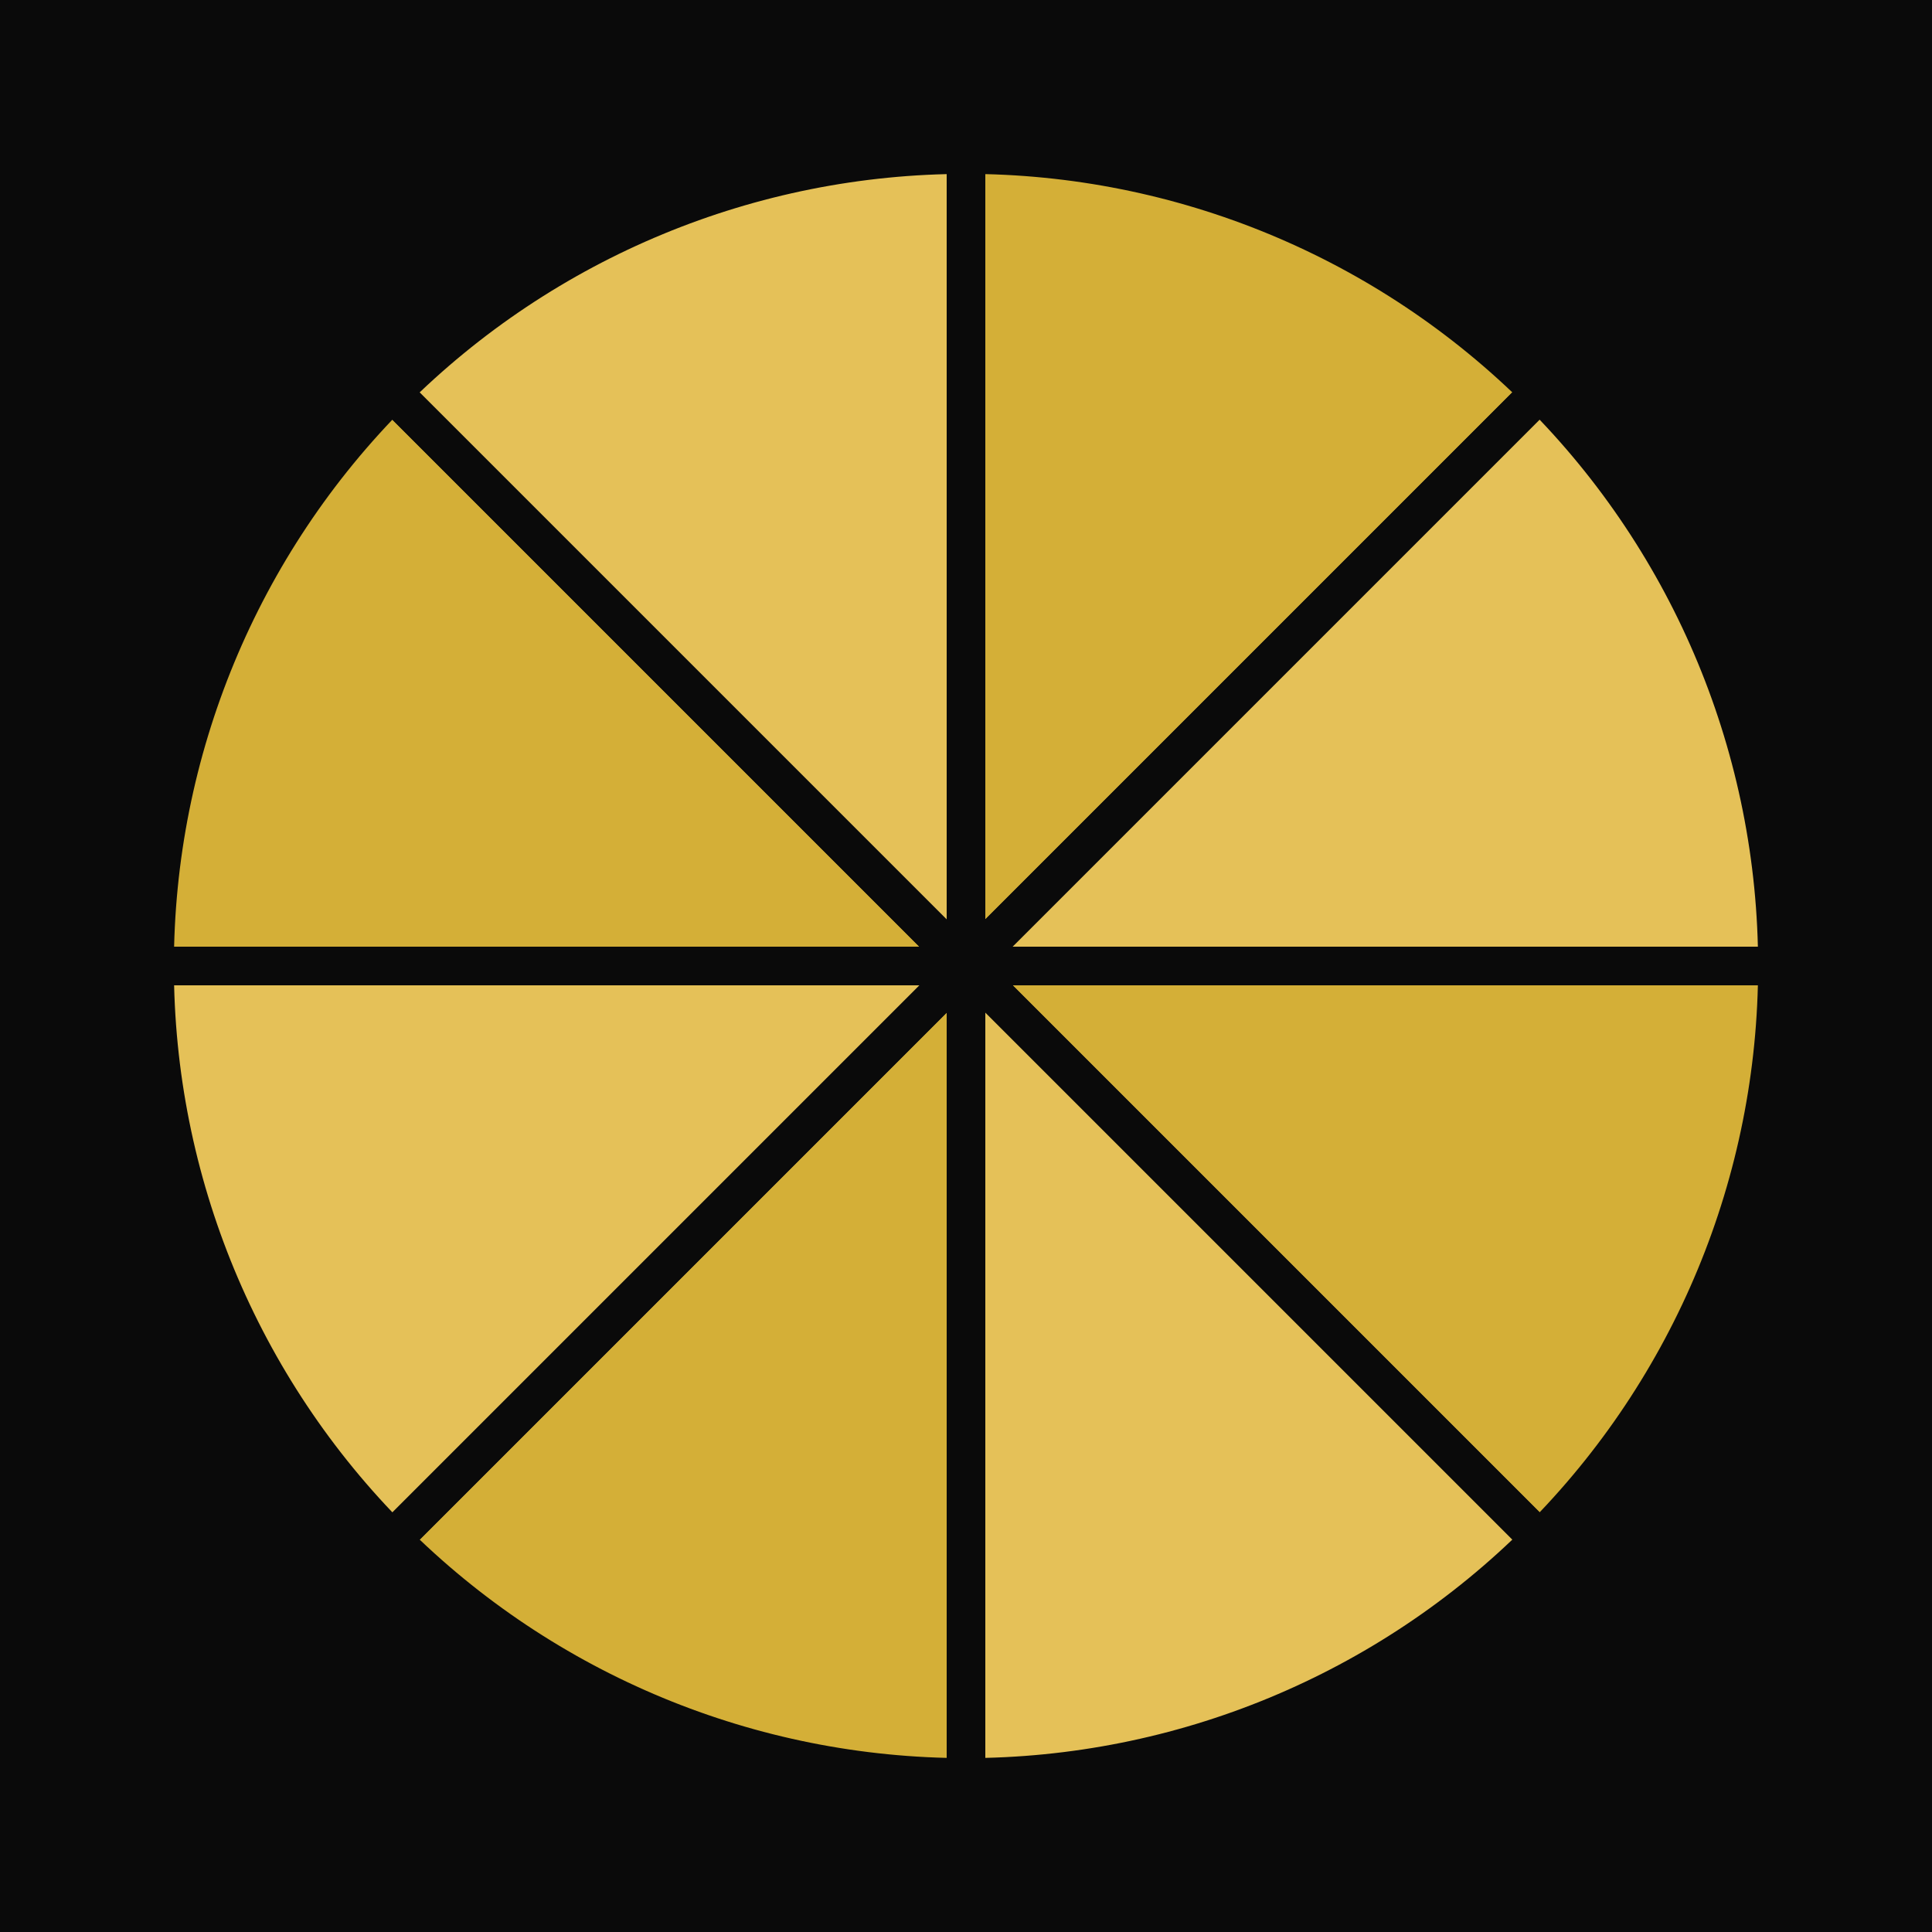
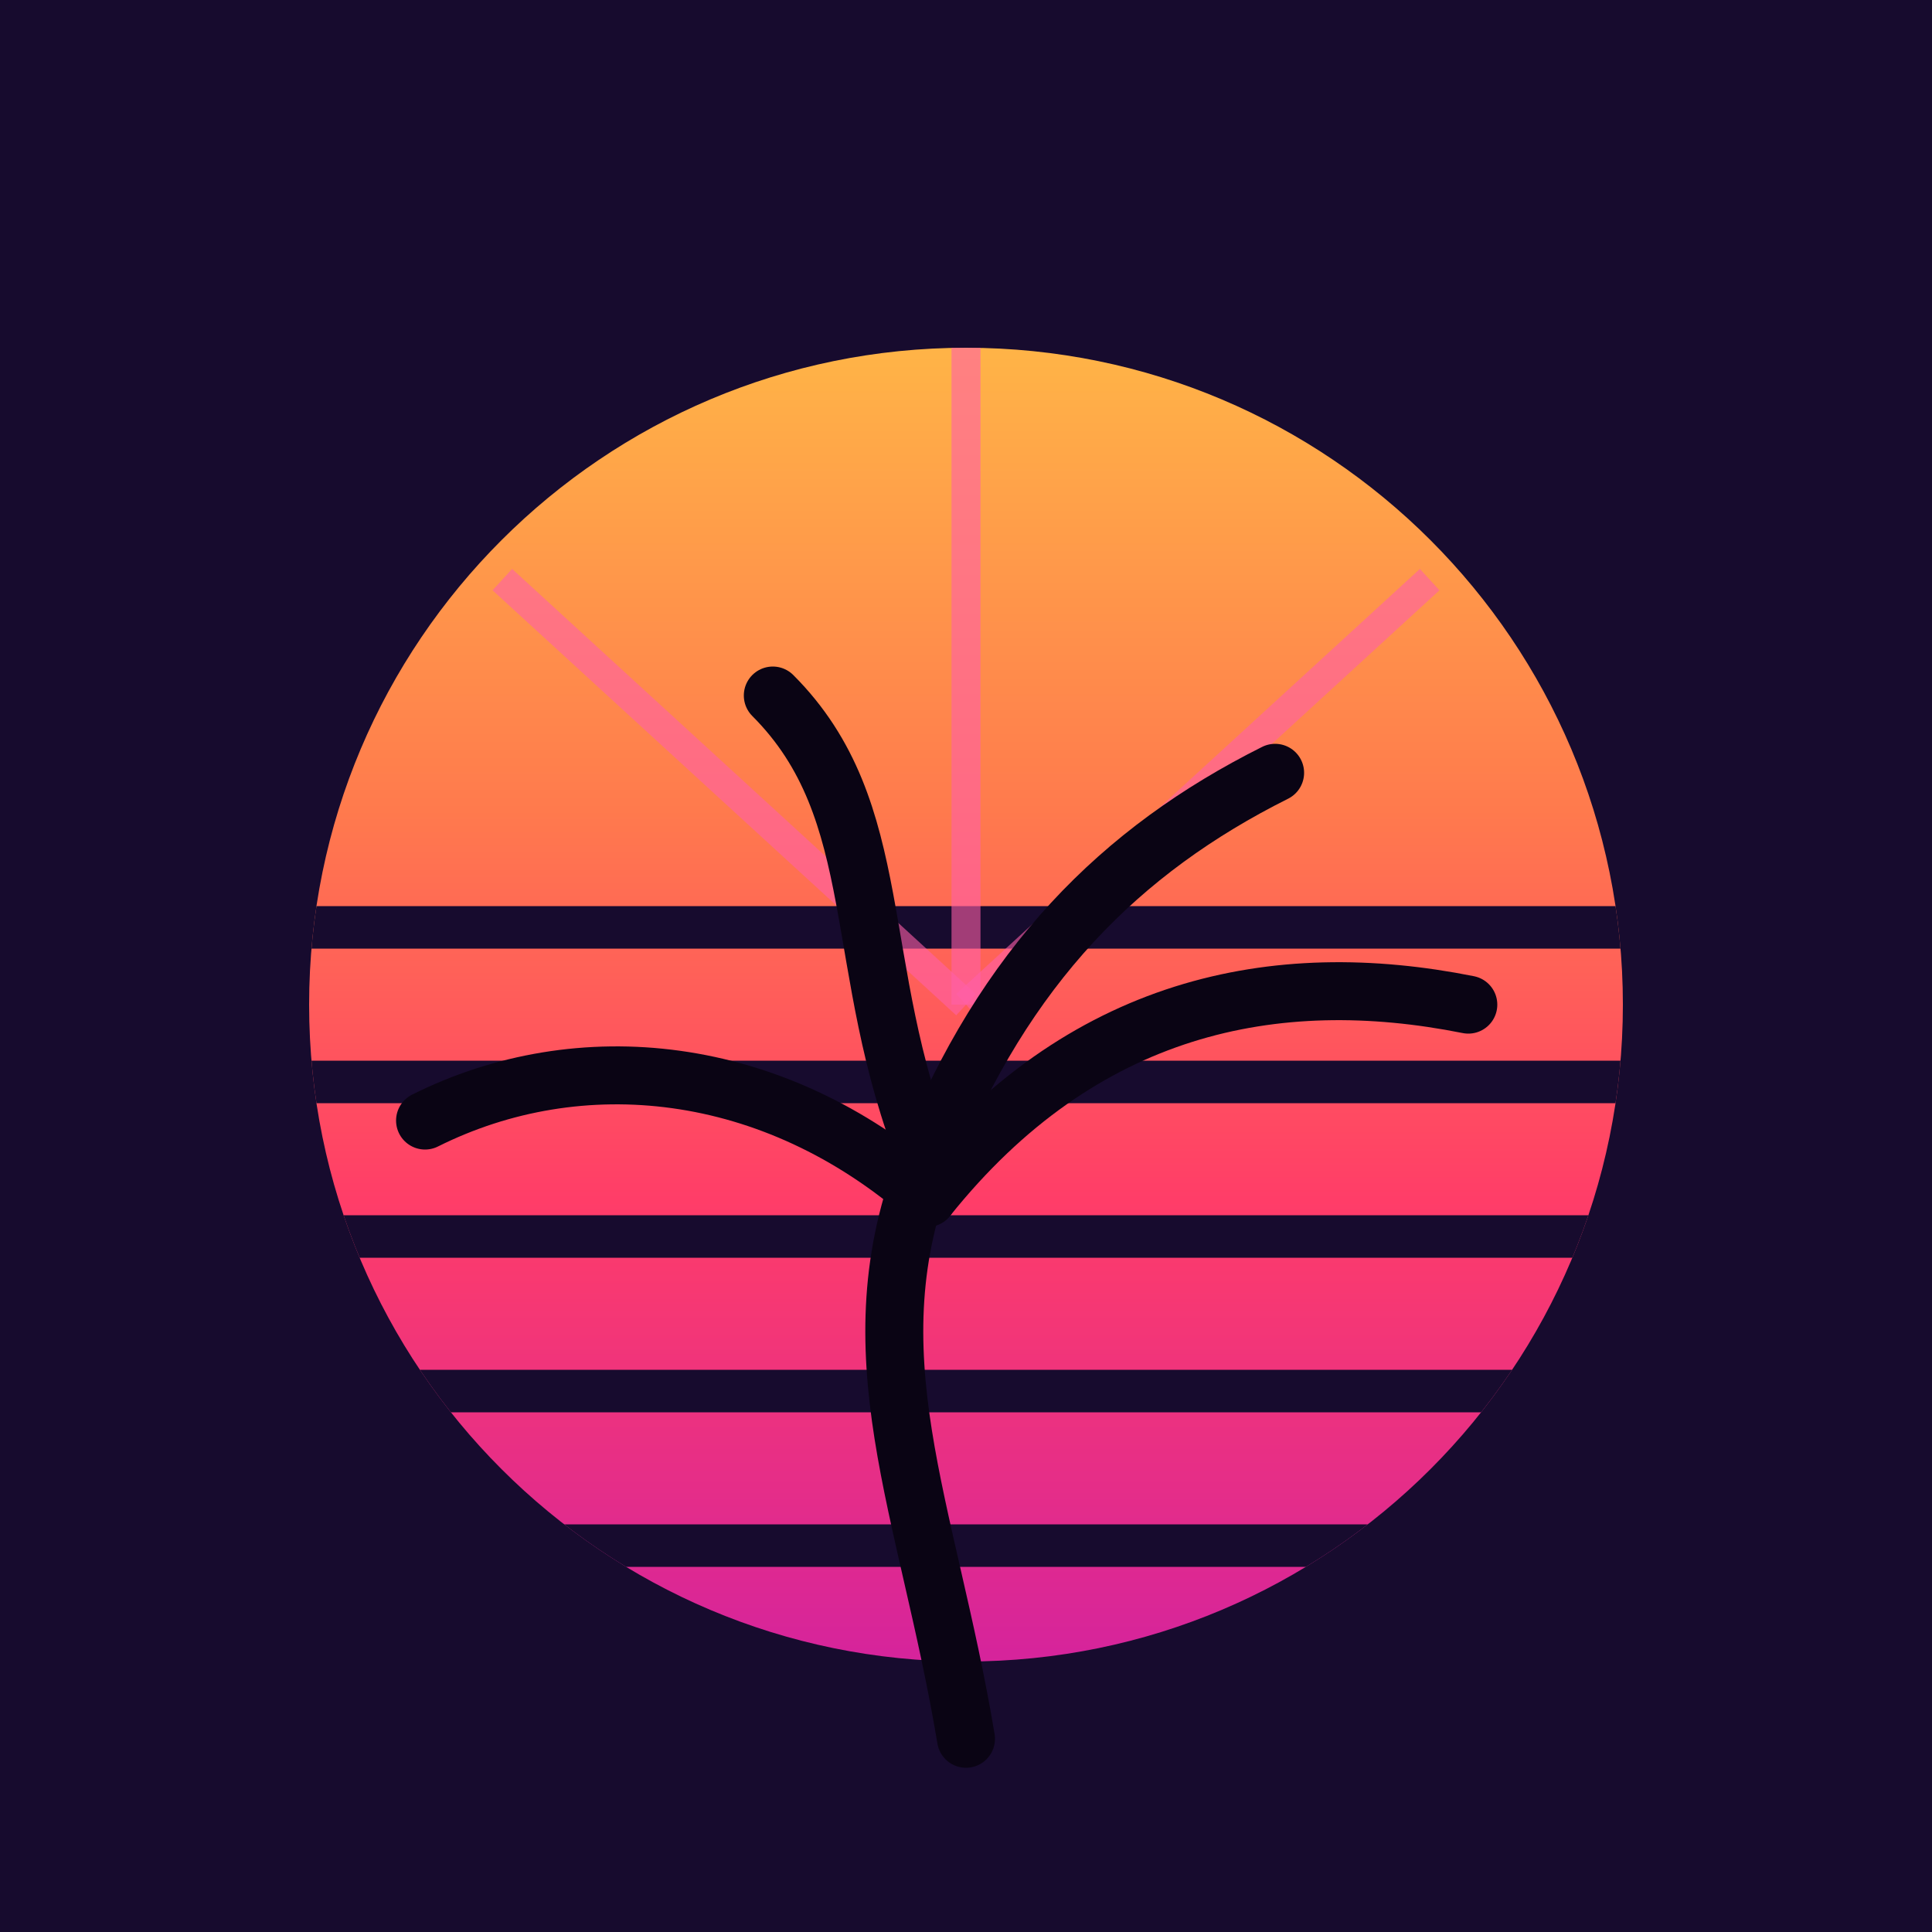
<svg xmlns="http://www.w3.org/2000/svg" width="256" height="256" viewBox="0 0 100 100">
-   <rect width="100" height="100" fill="#0a0a0a" />
-   <g stroke="#0a0a0a" stroke-width="2">
-     <path d="M50 50 L50 8 A42 42 0 0 1 79.7 20.3 Z" fill="#d4af37" />
-     <path d="M50 50 L79.7 20.3 A42 42 0 0 1 92 50 Z" fill="#e5c158" />
-     <path d="M50 50 L92 50 A42 42 0 0 1 79.7 79.7 Z" fill="#d4af37" />
-     <path d="M50 50 L79.7 79.7 A42 42 0 0 1 50 92 Z" fill="#e5c158" />
-     <path d="M50 50 L50 92 A42 42 0 0 1 20.3 79.7 Z" fill="#d4af37" />
-     <path d="M50 50 L20.3 79.7 A42 42 0 0 1 8 50 Z" fill="#e5c158" />
-     <path d="M50 50 L8 50 A42 42 0 0 1 20.3 20.3 Z" fill="#d4af37" />
-     <path d="M50 50 L20.3 20.3 A42 42 0 0 1 50 8 Z" fill="#e5c158" />
+   <rect width="100" height="100" fill="#170b2e" />
+   <defs>
+     <linearGradient id="sunGradient" x1="0%" y1="0%" x2="0%" y2="100%">
+       <stop offset="0%" stop-color="#ffb347" />
+       <stop offset="35%" stop-color="#ff7a4d" />
+       <stop offset="65%" stop-color="#ff3d68" />
+       <stop offset="100%" stop-color="#d6249b" />
+     </linearGradient>
+     <clipPath id="sunClip">
+       <circle cx="50" cy="52" r="34" />
+     </clipPath>
+   </defs>
+   <circle cx="50" cy="52" r="34" fill="url(#sunGradient)" />
+   <g clip-path="url(#sunClip)" stroke="#170b2e" stroke-width="2.2">
+     <line x1="10" y1="48" x2="90" y2="48" />
+     <line x1="10" y1="56" x2="90" y2="56" />
+     <line x1="10" y1="64" x2="90" y2="64" />
+     <line x1="10" y1="72" x2="90" y2="72" />
+     <line x1="10" y1="80" x2="90" y2="80" />
  </g>
+   <path d="M50 52 L50 18" stroke="#ff5fa8" stroke-width="1.5" opacity="0.6" />
+   <path d="M50 52 L74 30" stroke="#ff5fa8" stroke-width="1.5" opacity="0.6" />
+   <path d="M50 52 L26 30" stroke="#ff5fa8" stroke-width="1.5" opacity="0.6" />
+   <path d="M50 90 C 48 78, 44 70, 48 60" stroke="#0a0414" stroke-width="3" fill="none" stroke-linecap="round" />
+   <path d="M48 62 C 40 55, 30 54, 22 58" stroke="#0a0414" stroke-width="3" fill="none" stroke-linecap="round" />
+   <path d="M48 62 C 56 52, 66 50, 76 52" stroke="#0a0414" stroke-width="3" fill="none" stroke-linecap="round" />
+   <path d="M48 60 C 44 50, 46 42, 40 36" stroke="#0a0414" stroke-width="3" fill="none" stroke-linecap="round" />
+   <path d="M48 60 C 52 50, 58 44, 66 40" stroke="#0a0414" stroke-width="3" fill="none" stroke-linecap="round" />
</svg>
